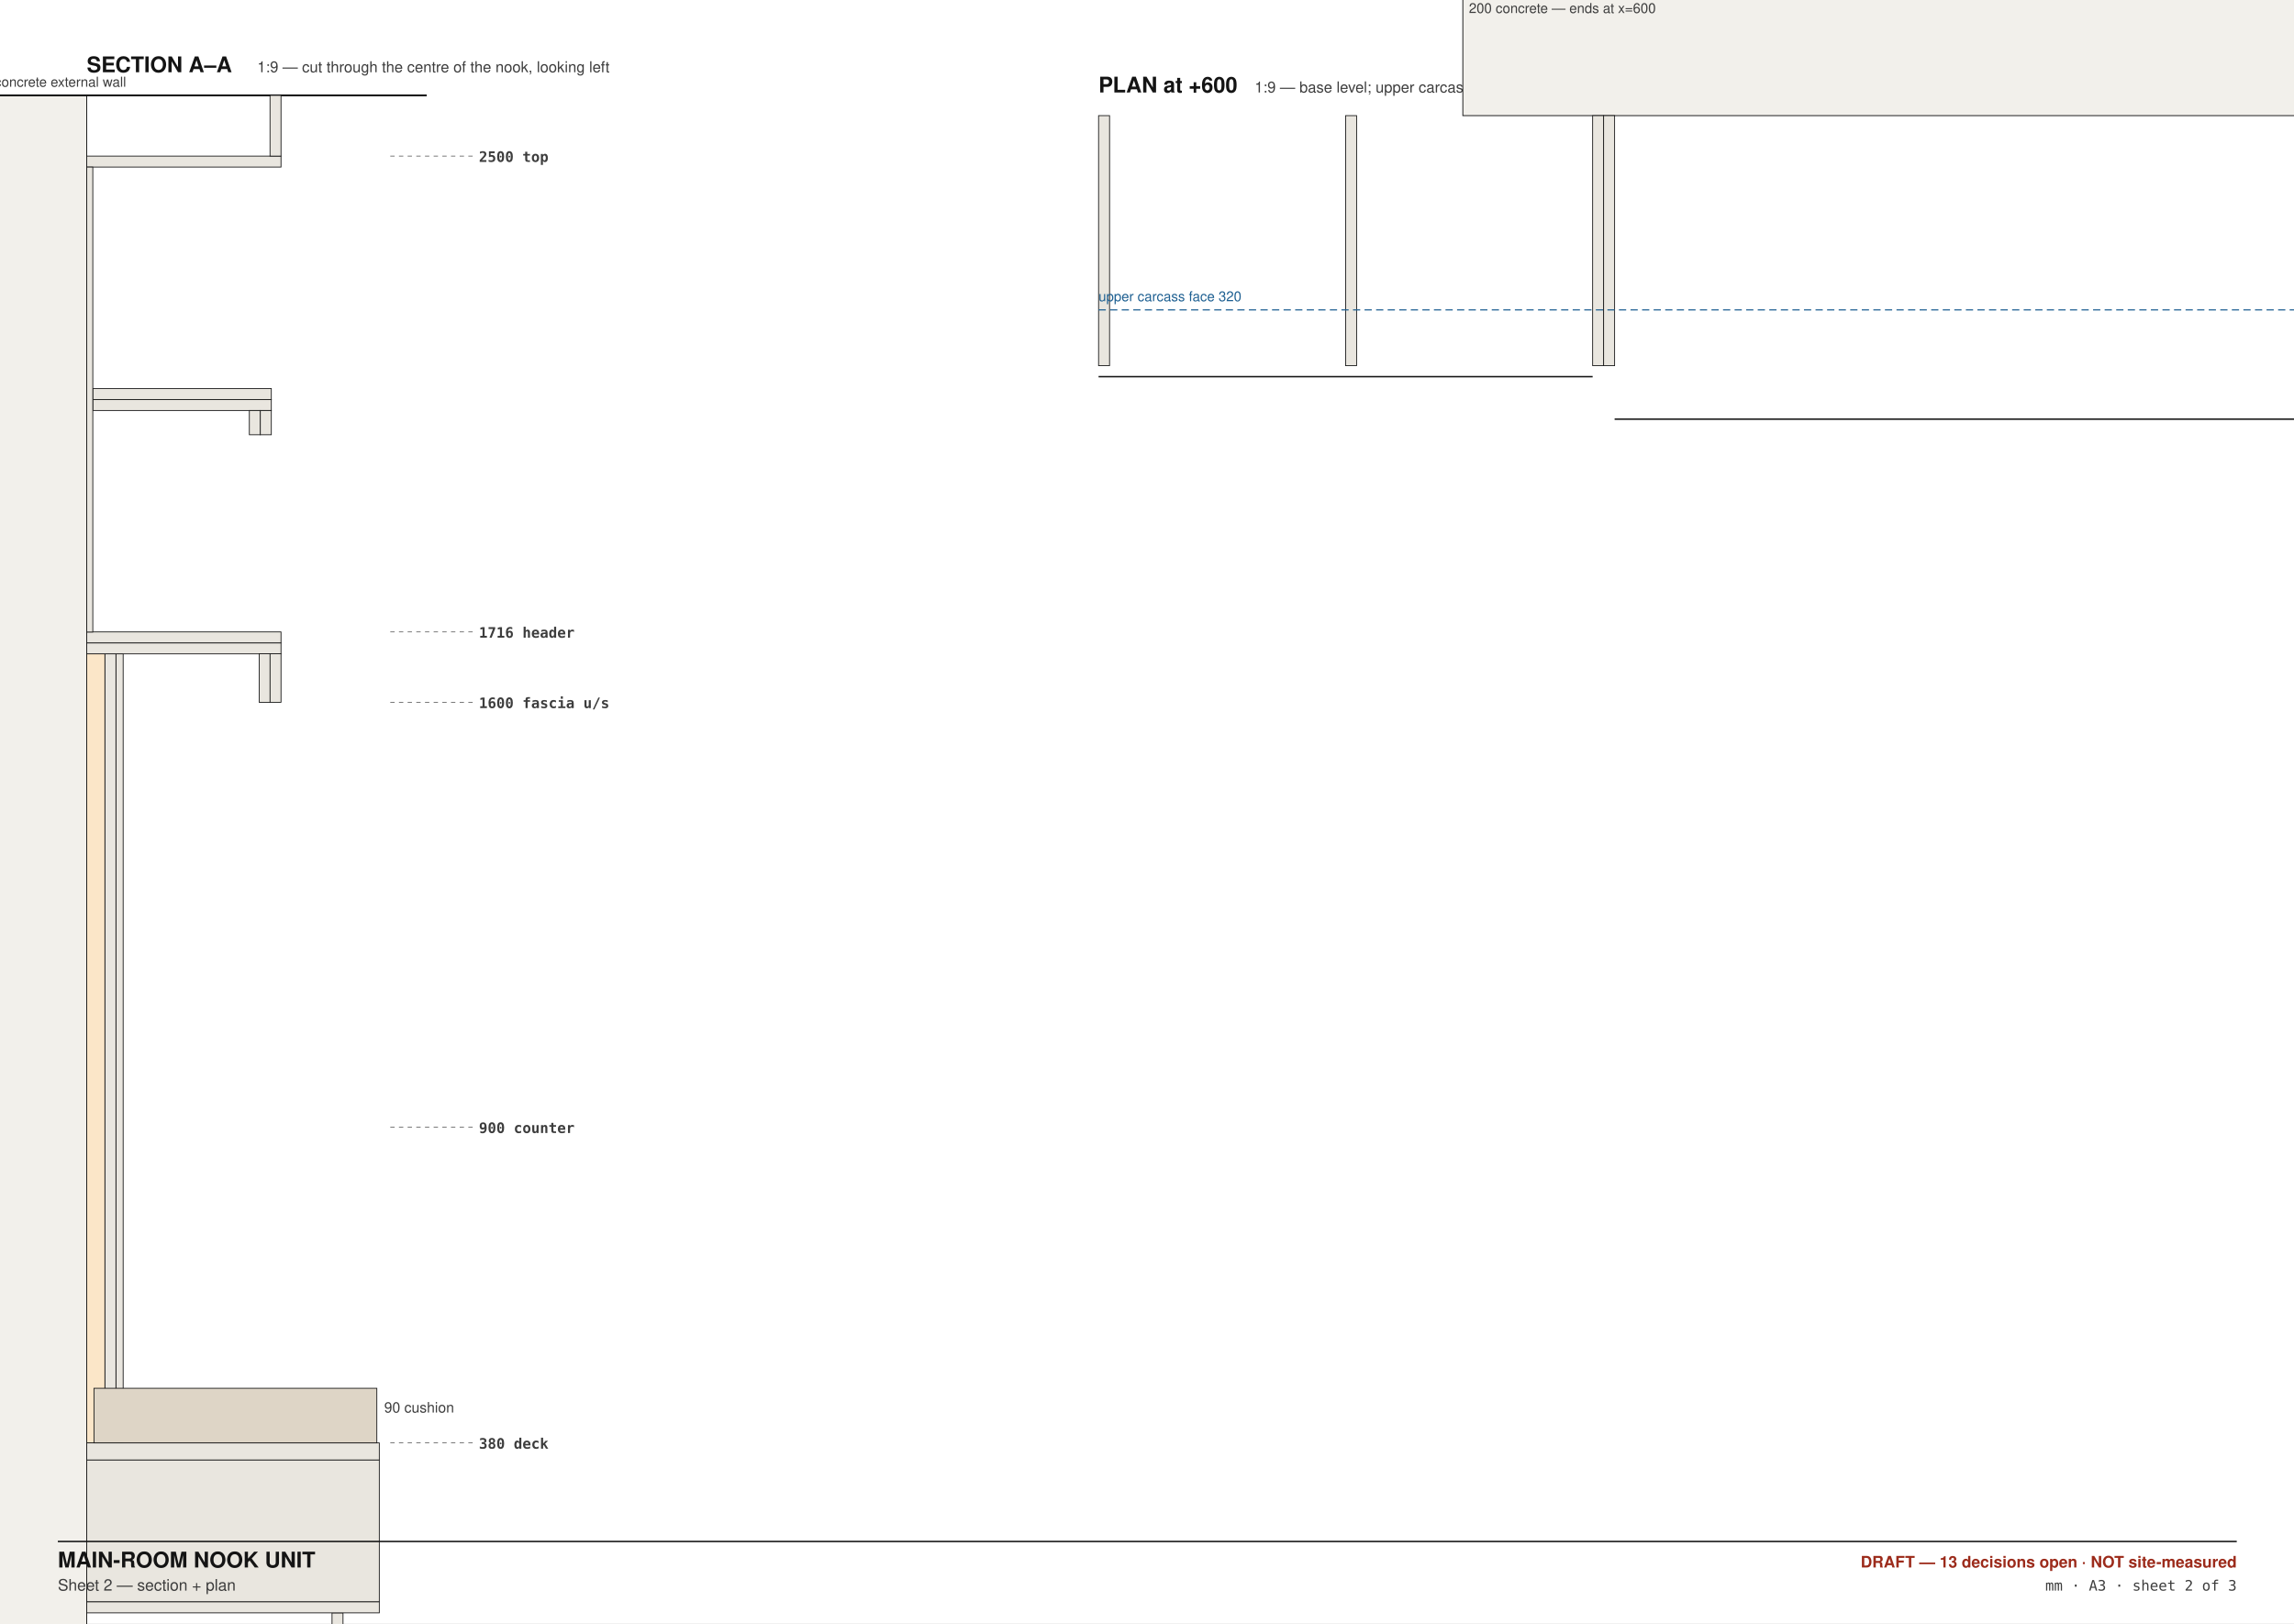
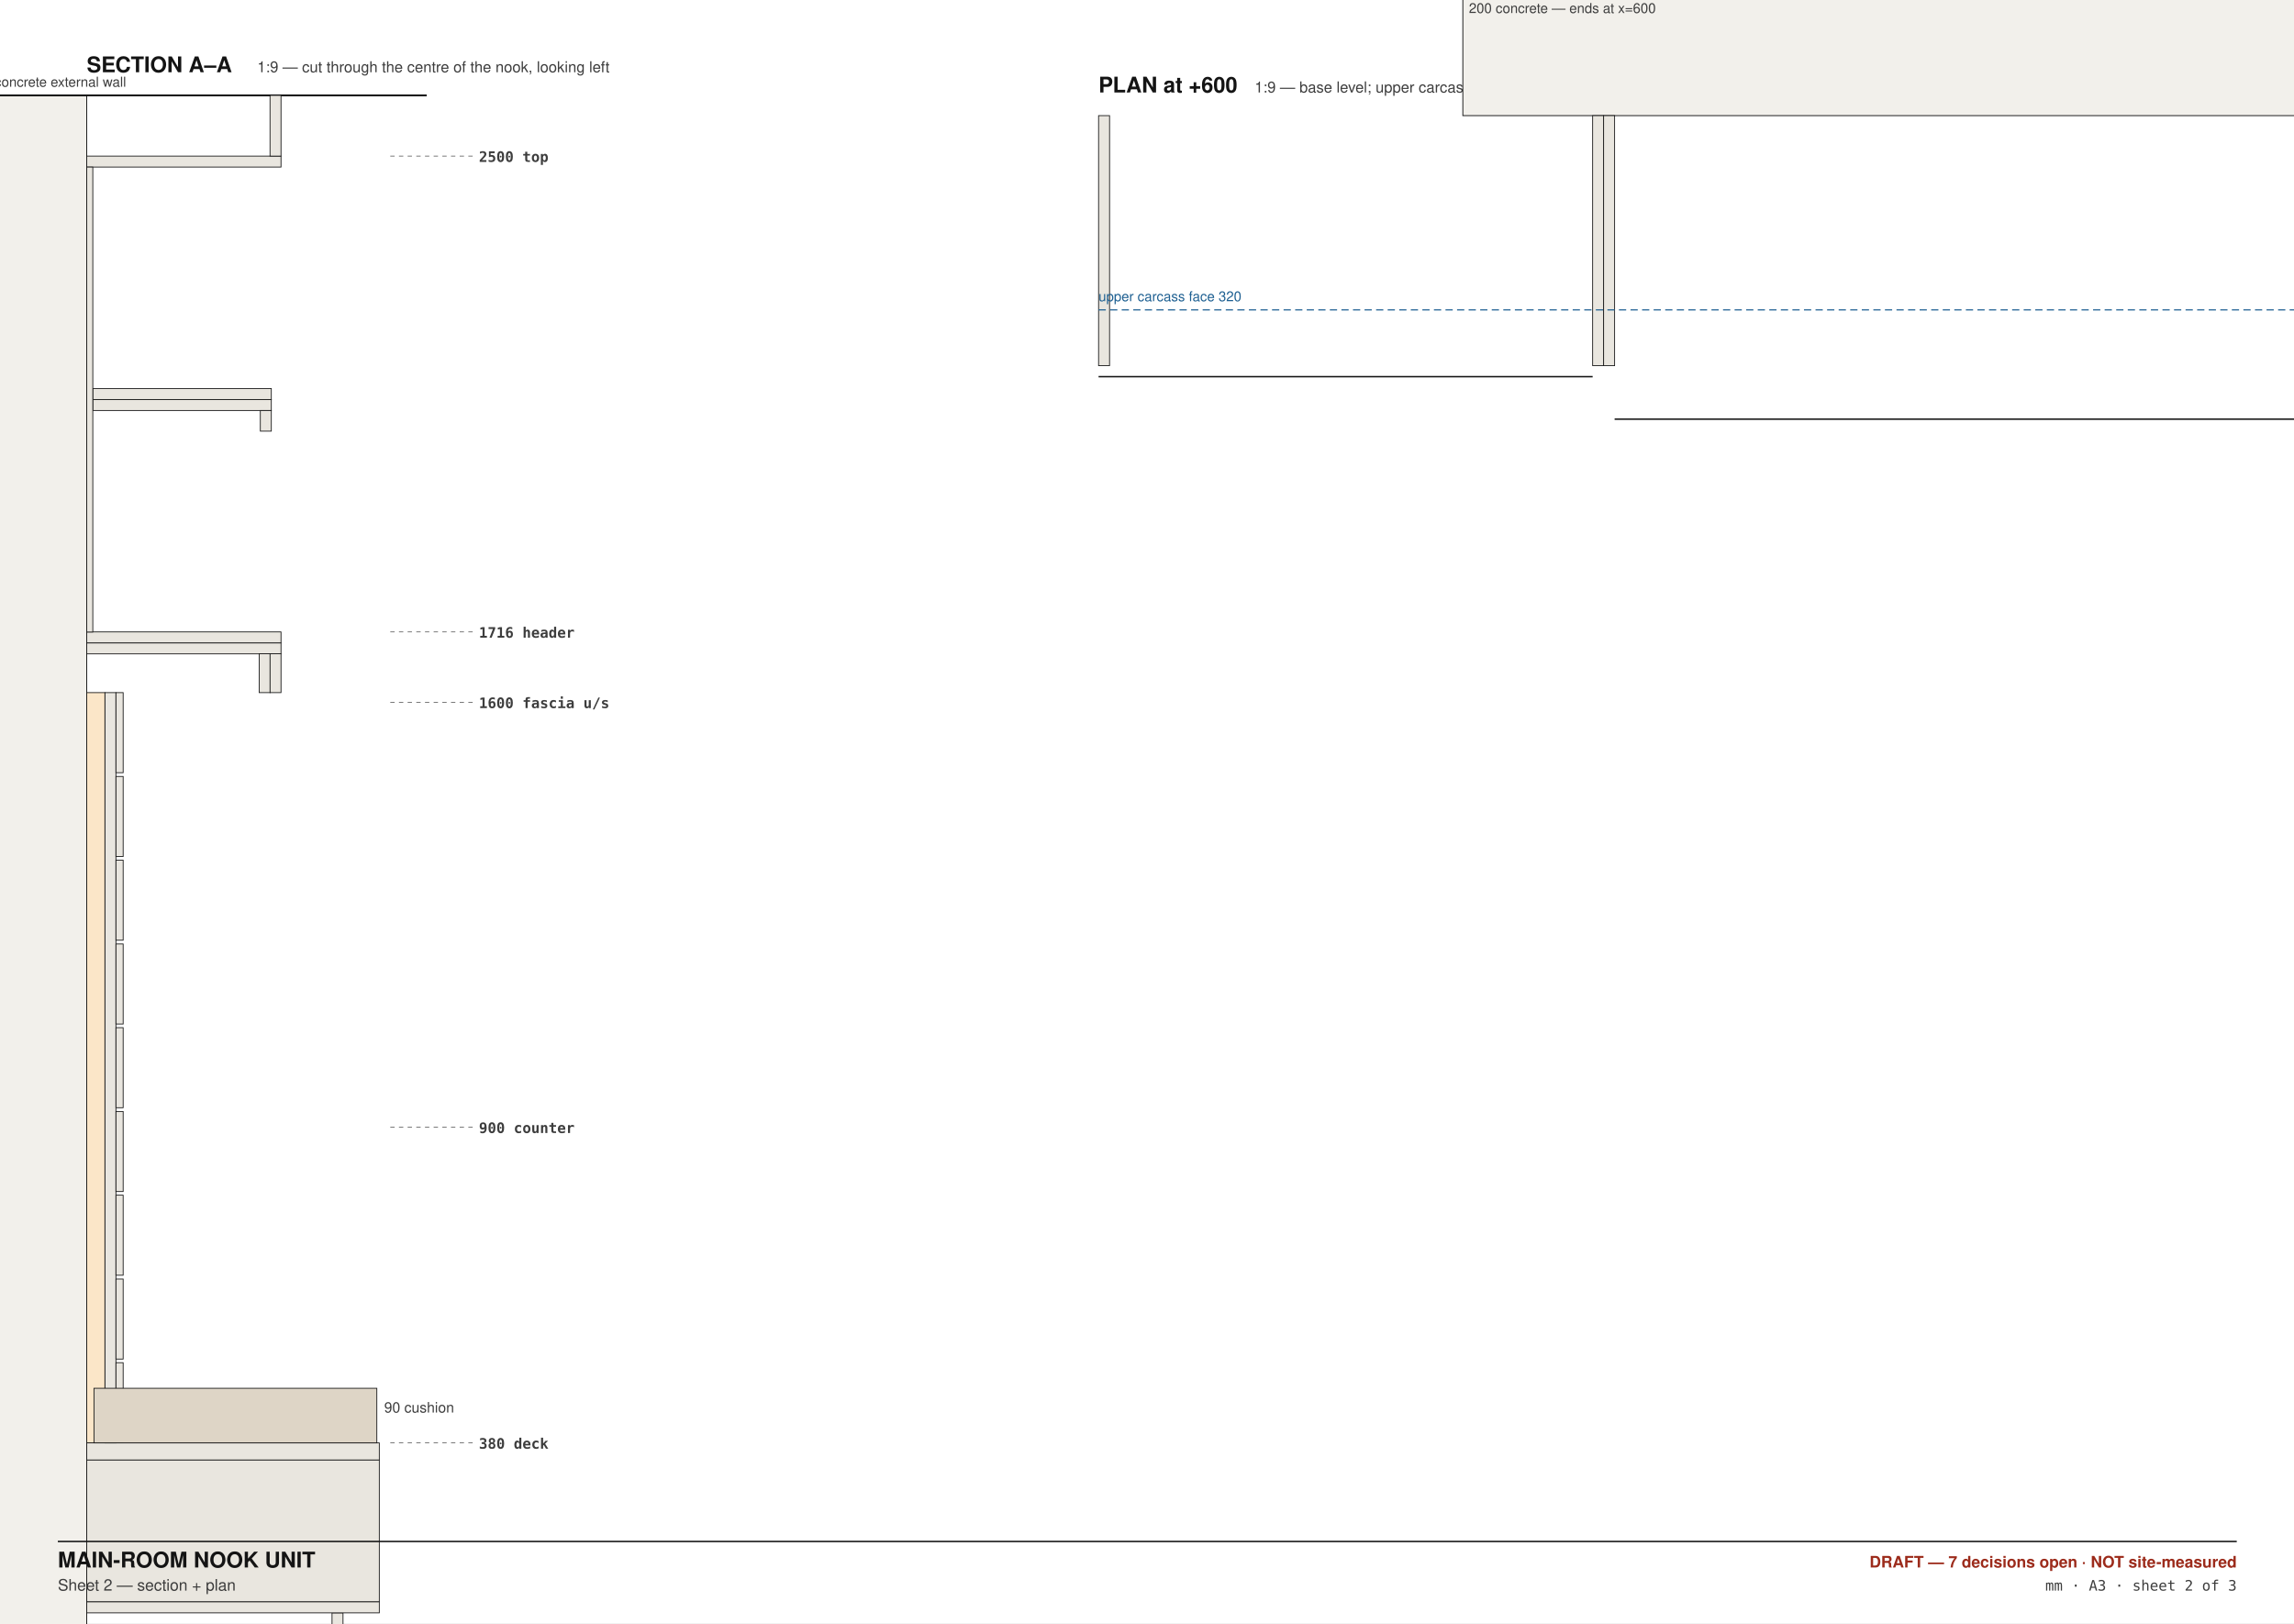
<svg xmlns="http://www.w3.org/2000/svg" width="1587" height="1123" viewBox="0 0 1587 1123">
  <rect width="1587" height="1123" fill="#fff" />
  <text x="60.0" y="50.0" font-size="15" fill="#141414" text-anchor="start" font-weight="700" font-family="Helvetica,Arial,sans-serif">SECTION A–A</text>
  <text x="178.0" y="50.0" font-size="10.5" fill="#3d3d3d" text-anchor="start" font-weight="400" font-family="Helvetica,Arial,sans-serif">1:9 — cut through the centre of the nook, looking left</text>
  <rect x="-24.0" y="66.0" width="84.0" height="1091.9" fill="#f2f0eb" stroke="#141414" stroke-width="0.6" />
  <text x="-22.3" y="60.0" font-size="9.5" fill="#3d3d3d" text-anchor="start" font-weight="400" font-family="Helvetica,Arial,sans-serif">200 concrete external wall</text>
  <line x1="-49.2" y1="1157.9" x2="328.8" y2="1157.9" stroke="#141414" stroke-width="1.3" />
  <line x1="-49.2" y1="66.0" x2="295.2" y2="66.0" stroke="#141414" stroke-width="1.3" />
  <rect x="60.0" y="1010.0" width="202.4" height="98.3" fill="#e9e6df" stroke="#141414" stroke-width="0.55" />
-   <rect x="60.0" y="452.3" width="12.6" height="545.9" fill="#fbe6c8" stroke="#141414" stroke-width="0.55" />
-   <rect x="80.2" y="452.3" width="5.0" height="545.9" fill="#e9e6df" stroke="#141414" stroke-width="0.55" />
+   <rect x="60.0" y="479.2" width="12.6" height="519.1" fill="#fbe6c8" stroke="#141414" stroke-width="0.55" />
  <rect x="64.2" y="276.4" width="123.5" height="7.6" fill="#e9e6df" stroke="#141414" stroke-width="0.55" />
-   <rect x="172.5" y="284.0" width="7.6" height="16.8" fill="#e9e6df" stroke="#141414" stroke-width="0.55" />
  <rect x="64.2" y="268.8" width="123.5" height="7.6" fill="#e9e6df" stroke="#141414" stroke-width="0.55" />
-   <rect x="180.1" y="284.0" width="7.6" height="16.8" fill="#e9e6df" stroke="#141414" stroke-width="0.55" />
+   <rect x="180.1" y="284.0" width="7.6" height="14.3" fill="#e9e6df" stroke="#141414" stroke-width="0.55" />
  <rect x="229.7" y="1115.9" width="7.6" height="42.0" fill="#e9e6df" stroke="#141414" stroke-width="0.55" />
  <rect x="60.0" y="1108.3" width="202.4" height="7.6" fill="#e9e6df" stroke="#141414" stroke-width="0.55" />
  <rect x="60.0" y="998.3" width="202.4" height="11.8" fill="#e9e6df" stroke="#141414" stroke-width="0.55" />
-   <rect x="72.6" y="452.3" width="7.6" height="545.9" fill="#e9e6df" stroke="#141414" stroke-width="0.55" />
+   <rect x="72.6" y="479.2" width="7.6" height="519.1" fill="#e9e6df" stroke="#141414" stroke-width="0.55" />
+   <rect x="80.2" y="942.8" width="5.0" height="55.4" fill="#e9e6df" stroke="#141414" stroke-width="0.55" />
+   <rect x="80.2" y="884.9" width="5.0" height="55.4" fill="#e9e6df" stroke="#141414" stroke-width="0.55" />
+   <rect x="80.2" y="826.9" width="5.0" height="55.4" fill="#e9e6df" stroke="#141414" stroke-width="0.55" />
+   <rect x="80.2" y="769.0" width="5.0" height="55.4" fill="#e9e6df" stroke="#141414" stroke-width="0.55" />
+   <rect x="80.2" y="711.0" width="5.0" height="55.4" fill="#e9e6df" stroke="#141414" stroke-width="0.55" />
+   <rect x="80.2" y="653.1" width="5.0" height="55.4" fill="#e9e6df" stroke="#141414" stroke-width="0.55" />
+   <rect x="80.2" y="595.1" width="5.0" height="55.4" fill="#e9e6df" stroke="#141414" stroke-width="0.55" />
+   <rect x="80.2" y="537.2" width="5.0" height="55.4" fill="#e9e6df" stroke="#141414" stroke-width="0.55" />
+   <rect x="80.2" y="479.2" width="5.0" height="55.4" fill="#e9e6df" stroke="#141414" stroke-width="0.55" />
  <rect x="60.0" y="444.8" width="134.4" height="7.6" fill="#e9e6df" stroke="#141414" stroke-width="0.55" />
+   <rect x="179.3" y="452.3" width="7.6" height="26.9" fill="#e9e6df" stroke="#141414" stroke-width="0.55" />
  <rect x="60.0" y="437.2" width="134.4" height="7.6" fill="#e9e6df" stroke="#141414" stroke-width="0.55" />
-   <rect x="179.3" y="452.3" width="7.6" height="33.6" fill="#e9e6df" stroke="#141414" stroke-width="0.55" />
-   <rect x="186.8" y="452.3" width="7.6" height="33.6" fill="#e9e6df" stroke="#141414" stroke-width="0.55" />
+   <rect x="186.8" y="452.3" width="7.6" height="26.9" fill="#e9e6df" stroke="#141414" stroke-width="0.55" />
  <rect x="60.0" y="108.0" width="134.4" height="7.6" fill="#e9e6df" stroke="#141414" stroke-width="0.55" />
  <rect x="60.0" y="115.6" width="4.2" height="321.7" fill="#e9e6df" stroke="#141414" stroke-width="0.55" />
  <rect x="186.8" y="66.0" width="7.6" height="42.0" fill="#e9e6df" stroke="#141414" stroke-width="0.55" />
  <rect x="65.0" y="960.5" width="195.7" height="37.8" fill="#ded5c6" stroke="#141414" stroke-width="0.55" />
  <text x="265.8" y="977.3" font-size="10" fill="#3d3d3d" text-anchor="start" font-weight="400" font-family="Helvetica,Arial,sans-serif">90 cushion</text>
  <line x1="60.0" y1="1183.9" x2="194.4" y2="1183.9" stroke="#9c2b1b" stroke-width="0.8" />
  <line x1="60.0" y1="1180.4" x2="60.0" y2="1187.4" stroke="#9c2b1b" stroke-width="0.8" />
  <line x1="194.4" y1="1180.4" x2="194.4" y2="1187.4" stroke="#9c2b1b" stroke-width="0.8" />
  <text x="127.2" y="1179.9" font-size="10" fill="#9c2b1b" text-anchor="middle" font-weight="600" font-family="'DejaVu Sans Mono',Consolas,monospace">320 upper shelf</text>
  <line x1="60.0" y1="1203.9" x2="240.6" y2="1203.9" stroke="#9c2b1b" stroke-width="0.8" />
  <line x1="60.0" y1="1200.4" x2="60.0" y2="1207.4" stroke="#9c2b1b" stroke-width="0.8" />
  <line x1="240.6" y1="1200.4" x2="240.6" y2="1207.4" stroke="#9c2b1b" stroke-width="0.8" />
  <text x="150.3" y="1199.9" font-size="10" fill="#9c2b1b" text-anchor="middle" font-weight="600" font-family="'DejaVu Sans Mono',Consolas,monospace">430 base + door</text>
  <line x1="60.0" y1="1223.9" x2="270.0" y2="1223.9" stroke="#9c2b1b" stroke-width="0.8" />
  <line x1="60.0" y1="1220.4" x2="60.0" y2="1227.4" stroke="#9c2b1b" stroke-width="0.8" />
  <line x1="270.0" y1="1220.4" x2="270.0" y2="1227.4" stroke="#9c2b1b" stroke-width="0.8" />
  <text x="165.0" y="1219.9" font-size="10" fill="#9c2b1b" text-anchor="middle" font-weight="600" font-family="'DejaVu Sans Mono',Consolas,monospace">500 bench deck</text>
  <line x1="-42.0" y1="1157.9" x2="-42.0" y2="66.0" stroke="#9c2b1b" stroke-width="0.8" />
  <line x1="-45.5" y1="1157.9" x2="-38.5" y2="1157.9" stroke="#9c2b1b" stroke-width="0.8" />
  <line x1="-45.5" y1="66.0" x2="-38.5" y2="66.0" stroke="#9c2b1b" stroke-width="0.8" />
  <text x="-46.5" y="611.9" font-size="11" fill="#9c2b1b" text-anchor="middle" font-weight="600" font-family="'DejaVu Sans Mono',monospace" transform="rotate(-90 -46.5 611.9)">2600</text>
  <line x1="270.0" y1="998.3" x2="328.8" y2="998.3" stroke="#565656" stroke-width="0.5" stroke-dasharray="3 3" />
  <text x="331.3" y="1002.3" font-size="10" fill="#3d3d3d" text-anchor="start" font-weight="600" font-family="'DejaVu Sans Mono',Consolas,monospace">380 deck</text>
  <line x1="270.0" y1="779.9" x2="328.8" y2="779.9" stroke="#565656" stroke-width="0.5" stroke-dasharray="3 3" />
  <text x="331.3" y="783.9" font-size="10" fill="#3d3d3d" text-anchor="start" font-weight="600" font-family="'DejaVu Sans Mono',Consolas,monospace">900 counter</text>
  <line x1="270.0" y1="485.9" x2="328.8" y2="485.9" stroke="#565656" stroke-width="0.5" stroke-dasharray="3 3" />
  <text x="331.3" y="489.9" font-size="10" fill="#3d3d3d" text-anchor="start" font-weight="600" font-family="'DejaVu Sans Mono',Consolas,monospace">1600 fascia u/s</text>
  <line x1="270.0" y1="437.2" x2="328.8" y2="437.2" stroke="#565656" stroke-width="0.5" stroke-dasharray="3 3" />
  <text x="331.3" y="441.2" font-size="10" fill="#3d3d3d" text-anchor="start" font-weight="600" font-family="'DejaVu Sans Mono',Consolas,monospace">1716 header</text>
  <line x1="270.0" y1="108.0" x2="328.8" y2="108.0" stroke="#565656" stroke-width="0.5" stroke-dasharray="3 3" />
  <text x="331.3" y="112.0" font-size="10" fill="#3d3d3d" text-anchor="start" font-weight="600" font-family="'DejaVu Sans Mono',Consolas,monospace">2500 top</text>
  <text x="760.0" y="64.0" font-size="15" fill="#141414" text-anchor="start" font-weight="700" font-family="Helvetica,Arial,sans-serif">PLAN at +600</text>
  <text x="868.0" y="64.0" font-size="10.5" fill="#3d3d3d" text-anchor="start" font-weight="400" font-family="Helvetica,Arial,sans-serif">1:9 — base level; upper carcass face dashed</text>
  <rect x="1012.0" y="-4.0" width="974.3" height="84.0" fill="#f2f0eb" stroke="#141414" stroke-width="0.6" />
  <text x="1016.2" y="9.0" font-size="9.5" fill="#3d3d3d" text-anchor="start" font-weight="400" font-family="Helvetica,Arial,sans-serif">200 concrete — ends at x=600</text>
  <rect x="751.6" y="-180.4" width="268.8" height="176.4" fill="#fbf9f5" stroke="#7d7d7d" stroke-width="0.6" stroke-dasharray="4 3" />
  <text x="886.0" y="-164.4" font-size="10" fill="#3d3d3d" text-anchor="middle" font-weight="600" font-family="Helvetica,Arial,sans-serif">CLOSET (by others)</text>
  <text x="886.0" y="-150.4" font-size="9" fill="#3d3d3d" text-anchor="middle" font-weight="400" font-family="Helvetica,Arial,sans-serif">back-to-back, opens to the door</text>
  <rect x="1101.8" y="80.0" width="7.6" height="173.0" fill="#e9e6df" stroke="#141414" stroke-width="0.55" />
  <rect x="1109.4" y="80.0" width="7.6" height="173.0" fill="#e9e6df" stroke="#141414" stroke-width="0.55" />
  <rect x="1620.9" y="80.0" width="7.6" height="173.0" fill="#e9e6df" stroke="#141414" stroke-width="0.55" />
  <rect x="1628.4" y="80.0" width="7.6" height="173.0" fill="#e9e6df" stroke="#141414" stroke-width="0.55" />
  <rect x="760.0" y="80.0" width="7.6" height="173.0" fill="#e9e6df" stroke="#141414" stroke-width="0.55" />
-   <rect x="930.9" y="80.0" width="7.6" height="173.0" fill="#e9e6df" stroke="#141414" stroke-width="0.55" />
-   <rect x="1799.4" y="80.0" width="7.6" height="173.0" fill="#e9e6df" stroke="#141414" stroke-width="0.55" />
  <rect x="1970.3" y="80.0" width="7.6" height="173.0" fill="#e9e6df" stroke="#141414" stroke-width="0.55" />
  <line x1="760.0" y1="260.6" x2="1101.8" y2="260.6" stroke="#141414" stroke-width="1.0" />
  <line x1="1636.0" y1="260.6" x2="1977.8" y2="260.6" stroke="#141414" stroke-width="1.0" />
  <line x1="1117.0" y1="290.0" x2="1620.9" y2="290.0" stroke="#141414" stroke-width="1.0" />
  <line x1="760.0" y1="214.4" x2="1977.8" y2="214.4" stroke="#1d5f91" stroke-width="0.8" stroke-dasharray="5 3" />
  <text x="760.0" y="208.4" font-size="9.5" fill="#1d5f91" text-anchor="start" font-weight="400" font-family="Helvetica,Arial,sans-serif">upper carcass face 320</text>
  <line x1="760.0" y1="-239.2" x2="1012.0" y2="-239.2" stroke="#9c2b1b" stroke-width="0.8" />
  <line x1="760.0" y1="-242.7" x2="760.0" y2="-235.7" stroke="#9c2b1b" stroke-width="0.8" />
  <line x1="1012.0" y1="-242.7" x2="1012.0" y2="-235.7" stroke="#9c2b1b" stroke-width="0.8" />
  <text x="886.0" y="-243.2" font-size="10" fill="#9c2b1b" text-anchor="middle" font-weight="600" font-family="'DejaVu Sans Mono',Consolas,monospace">600 closet behind</text>
  <line x1="760.0" y1="-297.9" x2="1977.8" y2="-297.9" stroke="#9c2b1b" stroke-width="0.8" />
  <line x1="760.0" y1="-301.4" x2="760.0" y2="-294.4" stroke="#9c2b1b" stroke-width="0.8" />
  <line x1="1977.8" y1="-301.4" x2="1977.8" y2="-294.4" stroke="#9c2b1b" stroke-width="0.8" />
  <text x="1368.9" y="-301.9" font-size="11" fill="#9c2b1b" text-anchor="middle" font-weight="600" font-family="'DejaVu Sans Mono',Consolas,monospace">2900</text>
  <line x1="40.0" y1="1066.5" x2="1547.4" y2="1066.5" stroke="#141414" stroke-width="1.0" />
  <text x="40.0" y="1084.5" font-size="15" fill="#141414" text-anchor="start" font-weight="700" font-family="Helvetica,Arial,sans-serif">MAIN-ROOM NOOK UNIT</text>
  <text x="40.0" y="1100.5" font-size="11" fill="#3d3d3d" text-anchor="start" font-weight="400" font-family="Helvetica,Arial,sans-serif">Sheet 2 — section + plan</text>
-   <text x="1547.4" y="1084.5" font-size="11" fill="#9c2b1b" text-anchor="end" font-weight="700" font-family="Helvetica,Arial,sans-serif">DRAFT — 13 decisions open · NOT site-measured</text>
+   <text x="1547.4" y="1084.5" font-size="11" fill="#9c2b1b" text-anchor="end" font-weight="700" font-family="Helvetica,Arial,sans-serif">DRAFT — 7 decisions open · NOT site-measured</text>
  <text x="1547.4" y="1100.5" font-size="10" fill="#3d3d3d" text-anchor="end" font-weight="400" font-family="'DejaVu Sans Mono',Consolas,monospace">mm · A3 · sheet 2 of 3</text>
</svg>
